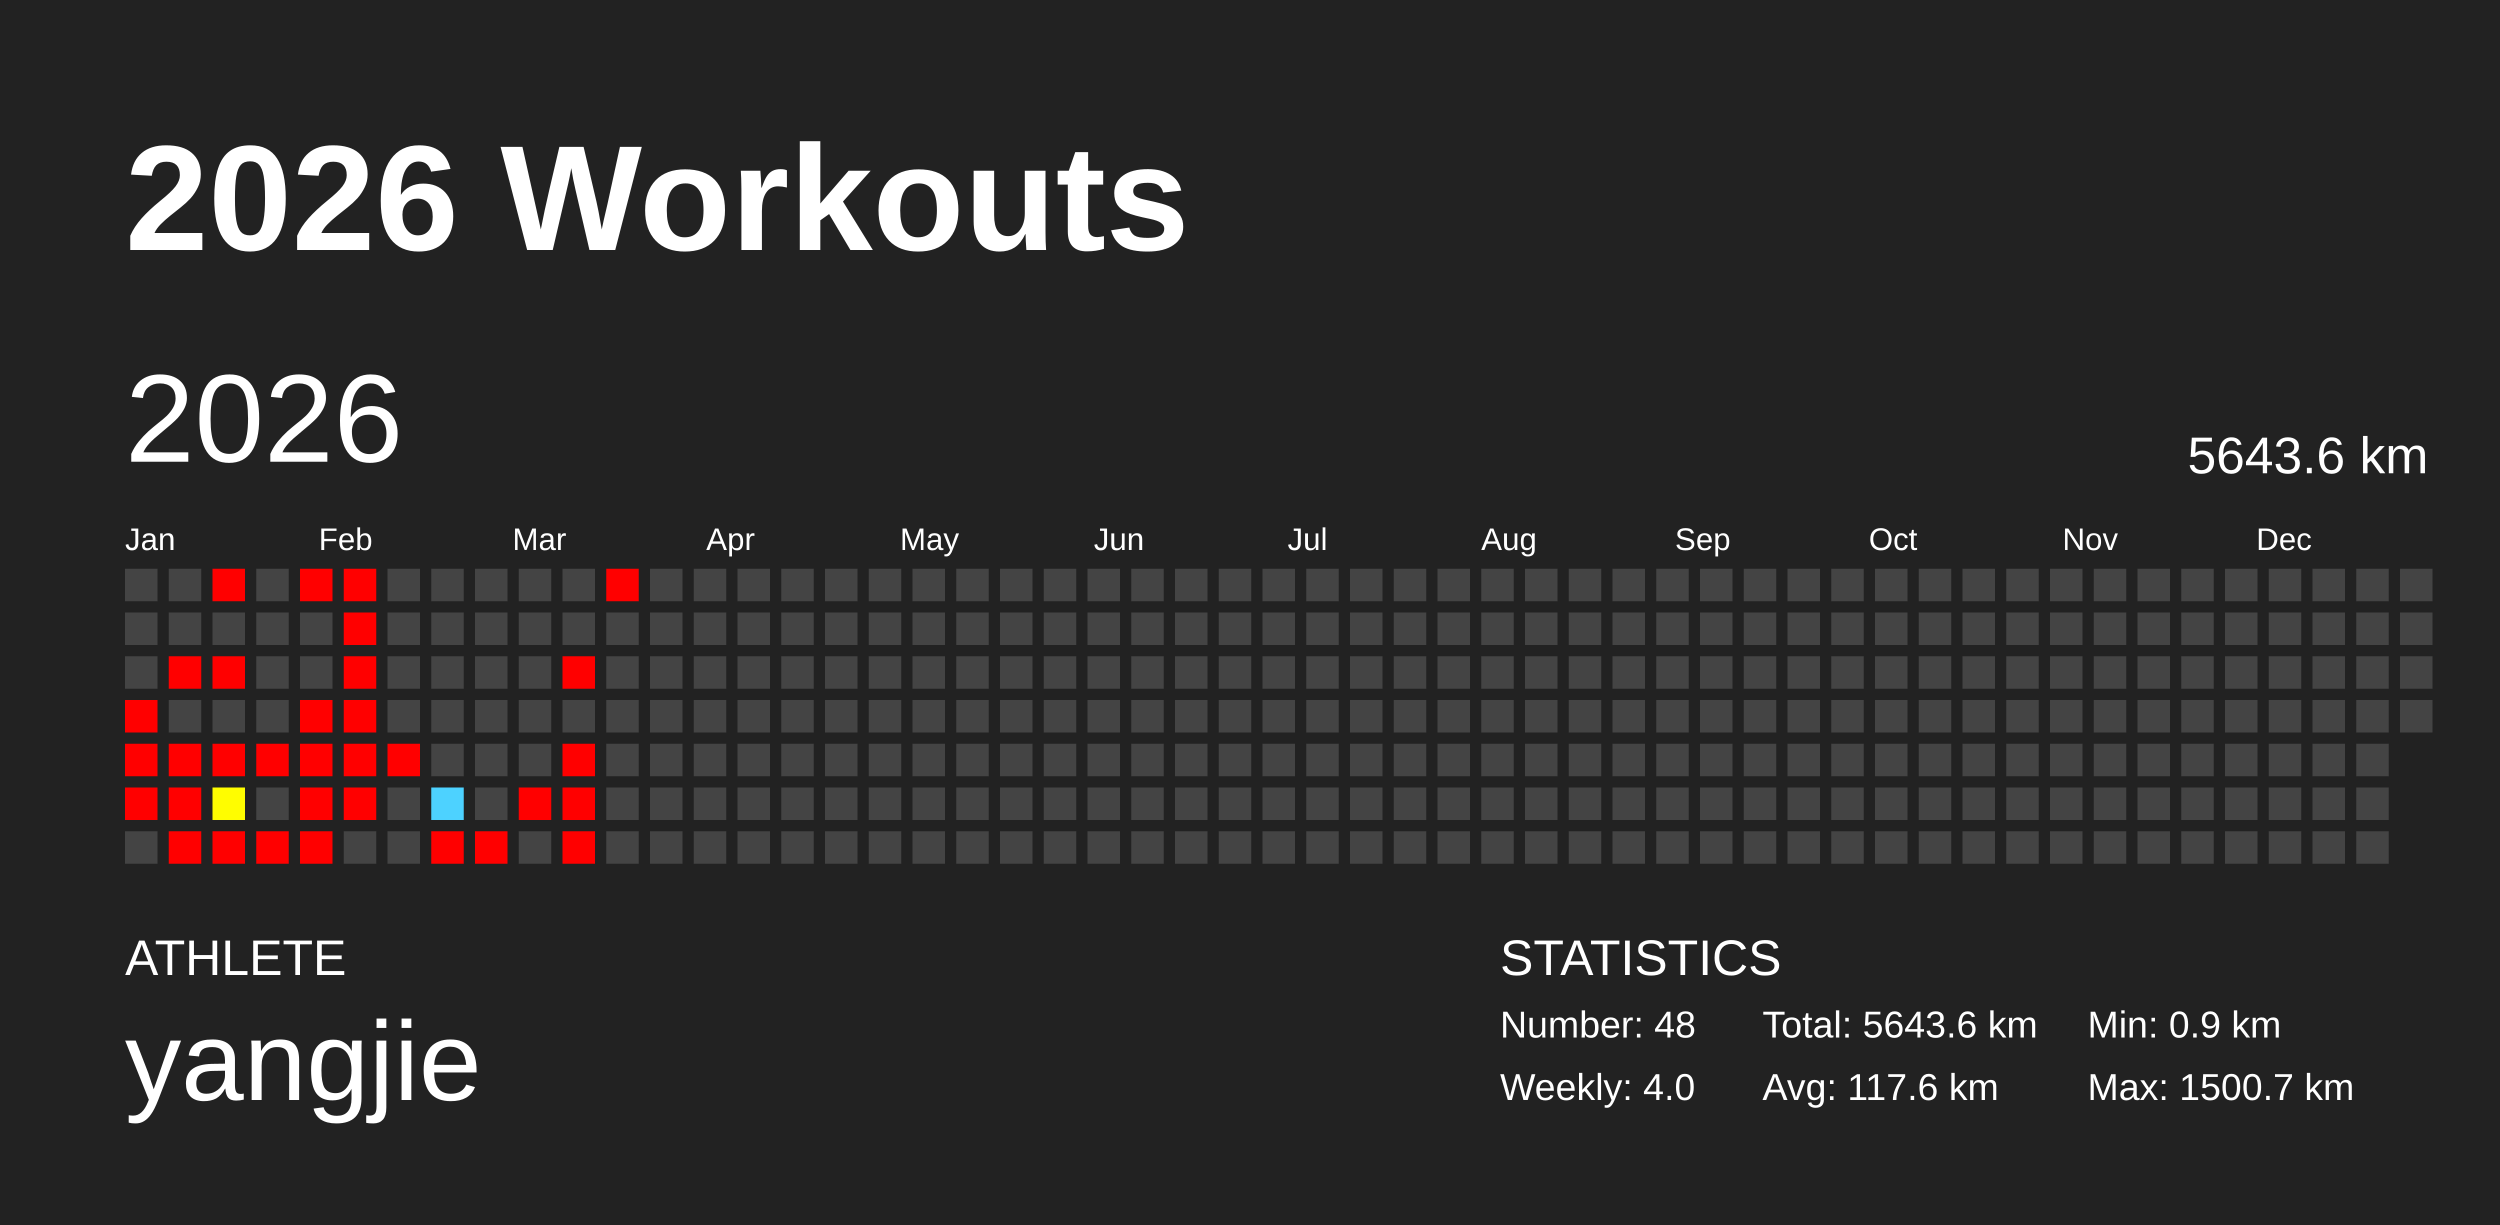
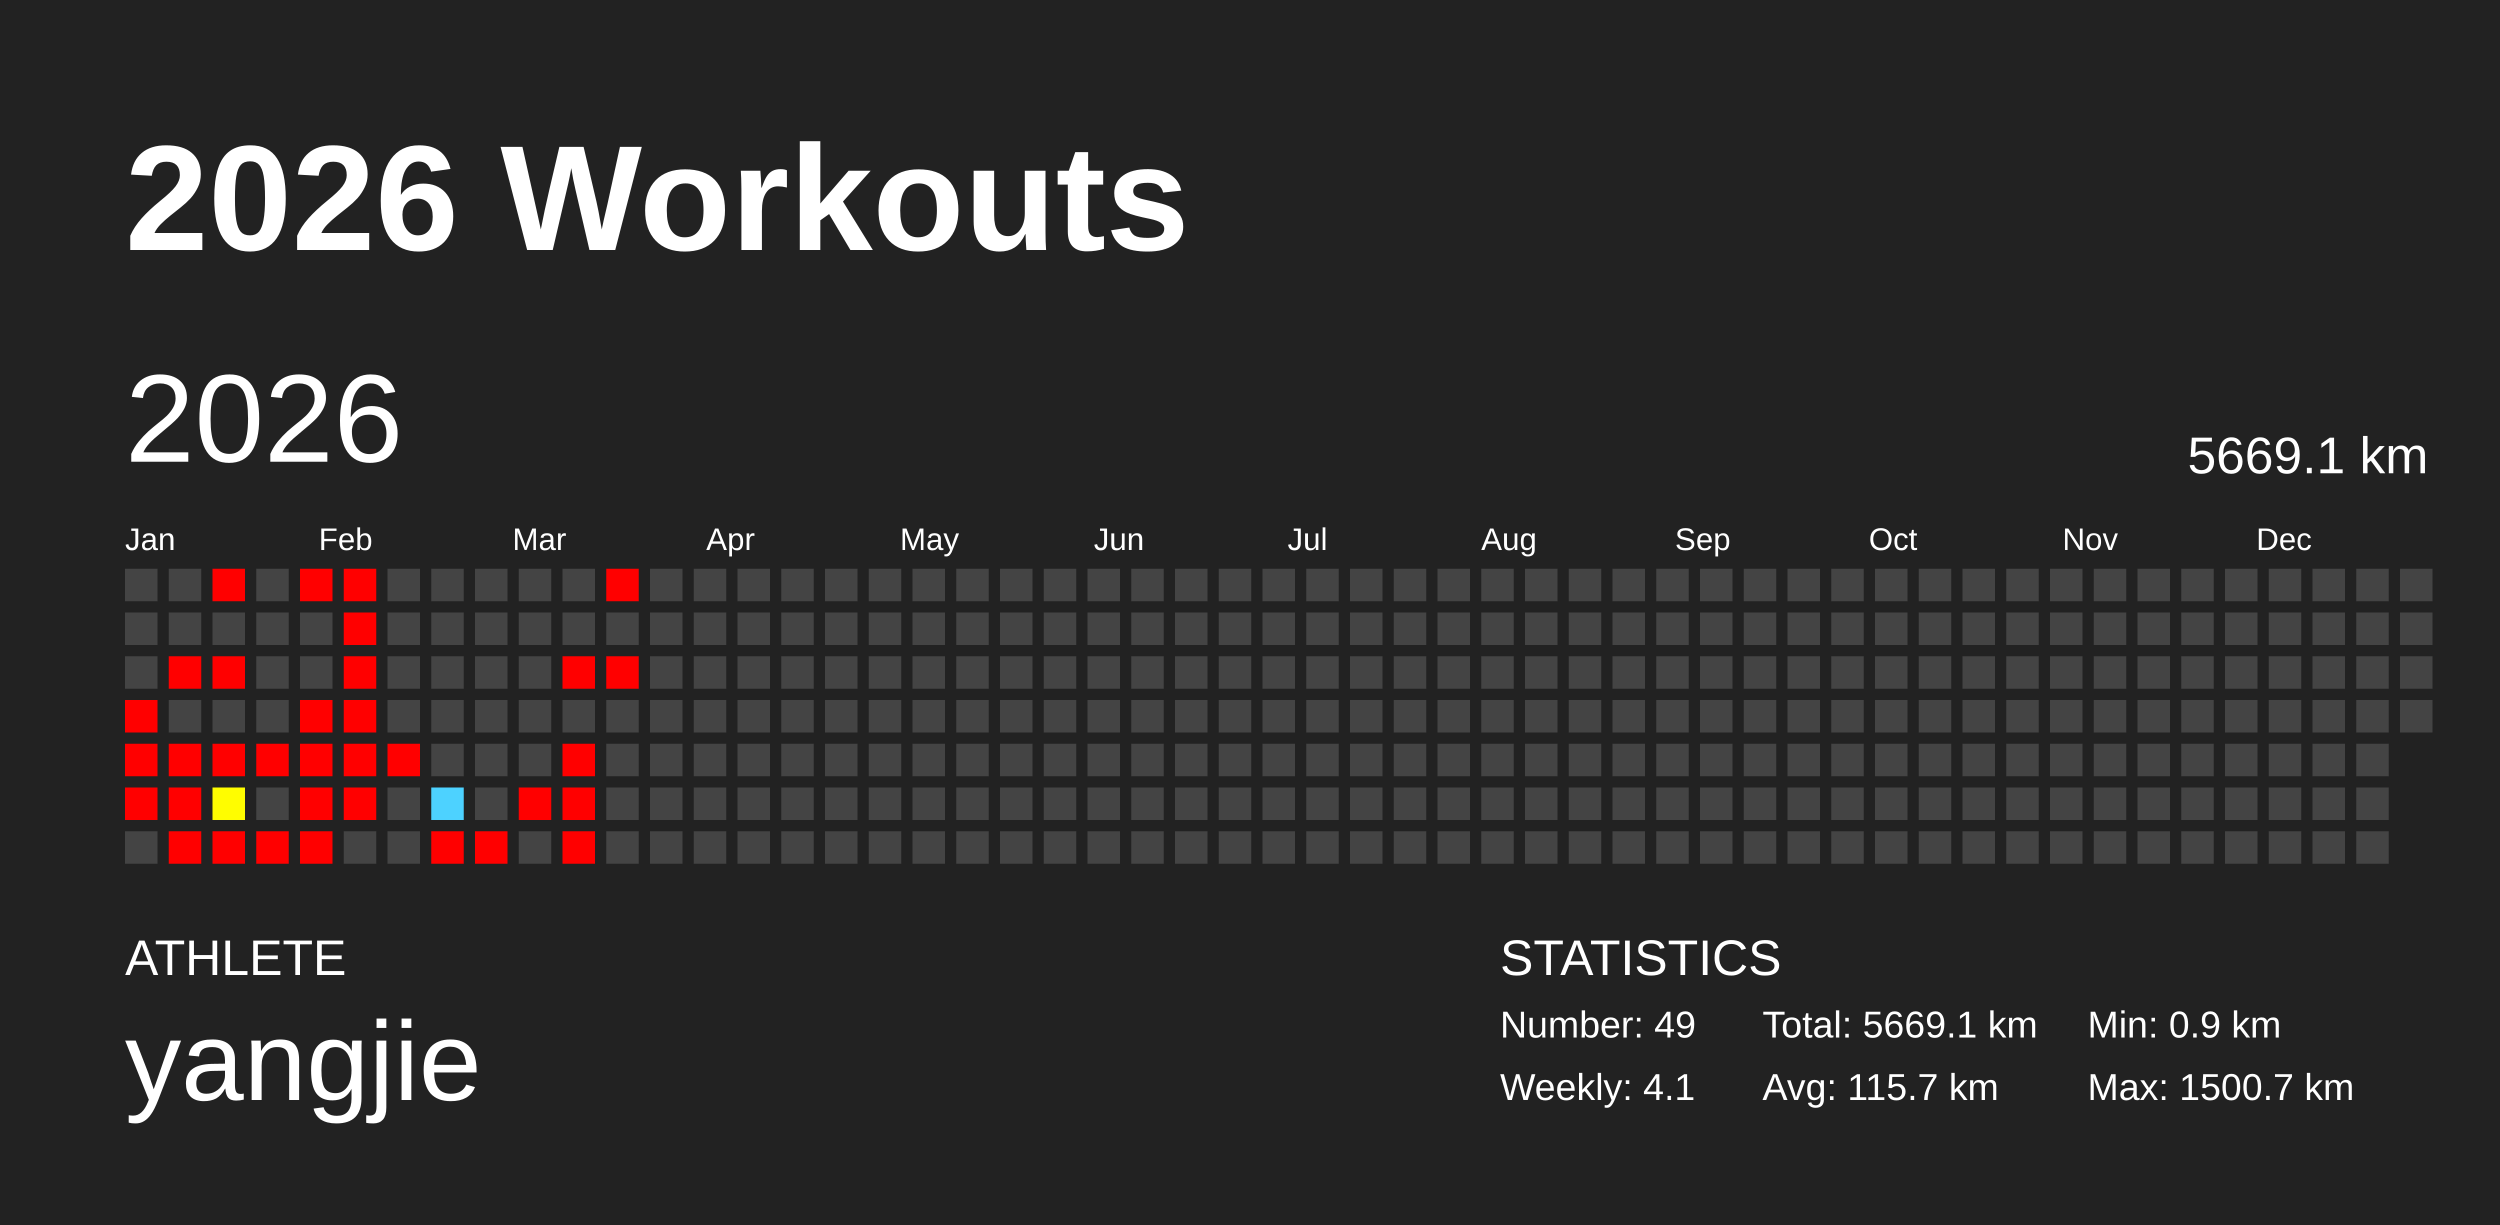
<svg xmlns="http://www.w3.org/2000/svg" baseProfile="full" height="98mm" version="1.1" viewBox="0,0,200,98" width="200mm">
  <defs />
  <rect fill="#222222" height="98" width="200" x="0" y="0" />
  <text fill="#FFFFFF" style="font-size:12px; font-family:Arial; font-weight:bold;" x="10" y="20">2026 Workouts</text>
  <text fill="#FFFFFF" style="font-size:4px; font-family:Arial" x="10" y="78">ATHLETE</text>
  <text fill="#FFFFFF" style="font-size:9px; font-family:Arial" x="10" y="88">yangjie</text>
  <text fill="#FFFFFF" style="font-size:4px; font-family:Arial" x="120" y="78">STATISTICS</text>
-   <text fill="#FFFFFF" style="font-size:3px; font-family:Arial" x="120" y="83">Number: 48</text>
-   <text fill="#FFFFFF" style="font-size:3px; font-family:Arial" x="120" y="88">Weekly: 4.0</text>
-   <text fill="#FFFFFF" style="font-size:3px; font-family:Arial" x="141" y="83">Total: 5643.6 km</text>
-   <text fill="#FFFFFF" style="font-size:3px; font-family:Arial" x="141" y="88">Avg: 117.6 km</text>
+   <text fill="#FFFFFF" style="font-size:3px; font-family:Arial" x="120" y="83">Number: 49</text>
+   <text fill="#FFFFFF" style="font-size:3px; font-family:Arial" x="120" y="88">Weekly: 4.1</text>
+   <text fill="#FFFFFF" style="font-size:3px; font-family:Arial" x="141" y="83">Total: 5669.1 km</text>
+   <text fill="#FFFFFF" style="font-size:3px; font-family:Arial" x="141" y="88">Avg: 115.7 km</text>
  <text fill="#FFFFFF" style="font-size:3px; font-family:Arial" x="167" y="83">Min: 0.9 km</text>
  <text fill="#FFFFFF" style="font-size:3px; font-family:Arial" x="167" y="88">Max: 1500.7 km</text>
  <text dominant-baseline="hanging" fill="#FFFFFF" style="font-size:10.0px; font-family:Arial;" x="10" y="30">2026</text>
-   <text dominant-baseline="hanging" fill="#FFFFFF" style="font-size:4.125px; font-family:Arial;" x="175" y="35">5643.6 km</text>
+   <text dominant-baseline="hanging" fill="#FFFFFF" style="font-size:4.125px; font-family:Arial;" x="175" y="35">5669.1 km</text>
  <text fill="#FFFFFF" style="font-size:2.5px; font-family:Arial" x="10.0" y="44">Jan</text>
  <text fill="#FFFFFF" style="font-size:2.5px; font-family:Arial" x="25.5" y="44">Feb</text>
  <text fill="#FFFFFF" style="font-size:2.5px; font-family:Arial" x="41.0" y="44">Mar</text>
  <text fill="#FFFFFF" style="font-size:2.5px; font-family:Arial" x="56.5" y="44">Apr</text>
  <text fill="#FFFFFF" style="font-size:2.5px; font-family:Arial" x="72.0" y="44">May</text>
  <text fill="#FFFFFF" style="font-size:2.5px; font-family:Arial" x="87.5" y="44">Jun</text>
  <text fill="#FFFFFF" style="font-size:2.5px; font-family:Arial" x="103.0" y="44">Jul</text>
  <text fill="#FFFFFF" style="font-size:2.5px; font-family:Arial" x="118.5" y="44">Aug</text>
  <text fill="#FFFFFF" style="font-size:2.5px; font-family:Arial" x="134.0" y="44">Sep</text>
  <text fill="#FFFFFF" style="font-size:2.5px; font-family:Arial" x="149.5" y="44">Oct</text>
  <text fill="#FFFFFF" style="font-size:2.5px; font-family:Arial" x="165.0" y="44">Nov</text>
  <text fill="#FFFFFF" style="font-size:2.5px; font-family:Arial" x="180.5" y="44">Dec</text>
  <rect fill="#444444" height="2.6" width="2.6" x="10.0" y="45.5" />
  <rect fill="#444444" height="2.6" width="2.6" x="10.0" y="49.0" />
  <rect fill="#444444" height="2.6" width="2.6" x="10.0" y="52.5" />
  <rect fill="red" height="2.6" width="2.6" x="10.0" y="56.0" />
  <rect fill="red" height="2.6" width="2.6" x="10.0" y="59.5" />
  <rect fill="red" height="2.6" width="2.6" x="10.0" y="63.0" />
  <rect fill="#444444" height="2.6" width="2.6" x="10.0" y="66.5" />
  <rect fill="#444444" height="2.6" width="2.6" x="13.5" y="45.5" />
  <rect fill="#444444" height="2.6" width="2.6" x="13.5" y="49.0" />
  <rect fill="red" height="2.6" width="2.6" x="13.5" y="52.5" />
  <rect fill="#444444" height="2.6" width="2.6" x="13.5" y="56.0" />
  <rect fill="red" height="2.6" width="2.6" x="13.5" y="59.5" />
  <rect fill="red" height="2.6" width="2.6" x="13.5" y="63.0" />
  <rect fill="red" height="2.6" width="2.6" x="13.5" y="66.5" />
  <rect fill="red" height="2.6" width="2.6" x="17.0" y="45.5" />
  <rect fill="#444444" height="2.6" width="2.6" x="17.0" y="49.0" />
  <rect fill="red" height="2.6" width="2.6" x="17.0" y="52.5" />
  <rect fill="#444444" height="2.6" width="2.6" x="17.0" y="56.0" />
  <rect fill="red" height="2.6" width="2.6" x="17.0" y="59.5" />
  <rect fill="#fffd00" height="2.6" width="2.6" x="17.0" y="63.0" />
  <rect fill="red" height="2.6" width="2.6" x="17.0" y="66.5" />
  <rect fill="#444444" height="2.6" width="2.6" x="20.5" y="45.5" />
  <rect fill="#444444" height="2.6" width="2.6" x="20.5" y="49.0" />
  <rect fill="#444444" height="2.6" width="2.6" x="20.5" y="52.5" />
  <rect fill="#444444" height="2.6" width="2.6" x="20.5" y="56.0" />
  <rect fill="red" height="2.6" width="2.6" x="20.5" y="59.5" />
  <rect fill="#444444" height="2.6" width="2.6" x="20.5" y="63.0" />
  <rect fill="red" height="2.6" width="2.6" x="20.5" y="66.5" />
  <rect fill="red" height="2.6" width="2.6" x="24.0" y="45.5" />
  <rect fill="#444444" height="2.6" width="2.6" x="24.0" y="49.0" />
  <rect fill="#444444" height="2.6" width="2.6" x="24.0" y="52.5" />
  <rect fill="red" height="2.6" width="2.6" x="24.0" y="56.0" />
  <rect fill="red" height="2.6" width="2.6" x="24.0" y="59.5" />
  <rect fill="red" height="2.6" width="2.6" x="24.0" y="63.0" />
  <rect fill="red" height="2.6" width="2.6" x="24.0" y="66.5" />
  <rect fill="red" height="2.6" width="2.6" x="27.5" y="45.5" />
  <rect fill="red" height="2.6" width="2.6" x="27.5" y="49.0" />
  <rect fill="red" height="2.6" width="2.6" x="27.5" y="52.5" />
  <rect fill="red" height="2.6" width="2.6" x="27.5" y="56.0" />
  <rect fill="red" height="2.6" width="2.6" x="27.5" y="59.5" />
  <rect fill="red" height="2.6" width="2.6" x="27.5" y="63.0" />
  <rect fill="#444444" height="2.6" width="2.6" x="27.5" y="66.5" />
  <rect fill="#444444" height="2.6" width="2.6" x="31.0" y="45.5" />
  <rect fill="#444444" height="2.6" width="2.6" x="31.0" y="49.0" />
  <rect fill="#444444" height="2.6" width="2.6" x="31.0" y="52.5" />
  <rect fill="#444444" height="2.6" width="2.6" x="31.0" y="56.0" />
  <rect fill="red" height="2.6" width="2.6" x="31.0" y="59.5" />
  <rect fill="#444444" height="2.6" width="2.6" x="31.0" y="63.0" />
  <rect fill="#444444" height="2.6" width="2.6" x="31.0" y="66.5" />
  <rect fill="#444444" height="2.6" width="2.6" x="34.5" y="45.5" />
  <rect fill="#444444" height="2.6" width="2.6" x="34.5" y="49.0" />
  <rect fill="#444444" height="2.6" width="2.6" x="34.5" y="52.5" />
  <rect fill="#444444" height="2.6" width="2.6" x="34.5" y="56.0" />
  <rect fill="#444444" height="2.6" width="2.6" x="34.5" y="59.5" />
  <rect fill="#4dd2ff" height="2.6" width="2.6" x="34.5" y="63.0" />
  <rect fill="red" height="2.6" width="2.6" x="34.5" y="66.5" />
  <rect fill="#444444" height="2.6" width="2.6" x="38.0" y="45.5" />
  <rect fill="#444444" height="2.6" width="2.6" x="38.0" y="49.0" />
  <rect fill="#444444" height="2.6" width="2.6" x="38.0" y="52.5" />
  <rect fill="#444444" height="2.6" width="2.6" x="38.0" y="56.0" />
  <rect fill="#444444" height="2.6" width="2.6" x="38.0" y="59.5" />
  <rect fill="#444444" height="2.6" width="2.6" x="38.0" y="63.0" />
  <rect fill="red" height="2.6" width="2.6" x="38.0" y="66.5" />
  <rect fill="#444444" height="2.6" width="2.6" x="41.5" y="45.5" />
  <rect fill="#444444" height="2.6" width="2.6" x="41.5" y="49.0" />
  <rect fill="#444444" height="2.6" width="2.6" x="41.5" y="52.5" />
  <rect fill="#444444" height="2.6" width="2.6" x="41.5" y="56.0" />
  <rect fill="#444444" height="2.6" width="2.6" x="41.5" y="59.5" />
  <rect fill="red" height="2.6" width="2.6" x="41.5" y="63.0" />
  <rect fill="#444444" height="2.6" width="2.6" x="41.5" y="66.5" />
  <rect fill="#444444" height="2.6" width="2.6" x="45.0" y="45.5" />
  <rect fill="#444444" height="2.6" width="2.6" x="45.0" y="49.0" />
  <rect fill="red" height="2.6" width="2.6" x="45.0" y="52.5" />
  <rect fill="#444444" height="2.6" width="2.6" x="45.0" y="56.0" />
  <rect fill="red" height="2.6" width="2.6" x="45.0" y="59.5" />
  <rect fill="red" height="2.6" width="2.6" x="45.0" y="63.0" />
  <rect fill="red" height="2.6" width="2.6" x="45.0" y="66.5" />
  <rect fill="red" height="2.6" width="2.6" x="48.5" y="45.5" />
  <rect fill="#444444" height="2.6" width="2.6" x="48.5" y="49.0" />
-   <rect fill="#444444" height="2.6" width="2.6" x="48.5" y="52.5" />
+   <rect fill="red" height="2.6" width="2.6" x="48.5" y="52.5" />
  <rect fill="#444444" height="2.6" width="2.6" x="48.5" y="56.0" />
  <rect fill="#444444" height="2.6" width="2.6" x="48.5" y="59.5" />
  <rect fill="#444444" height="2.6" width="2.6" x="48.5" y="63.0" />
  <rect fill="#444444" height="2.6" width="2.6" x="48.5" y="66.5" />
  <rect fill="#444444" height="2.6" width="2.6" x="52.0" y="45.5" />
  <rect fill="#444444" height="2.6" width="2.6" x="52.0" y="49.0" />
  <rect fill="#444444" height="2.6" width="2.6" x="52.0" y="52.5" />
  <rect fill="#444444" height="2.6" width="2.6" x="52.0" y="56.0" />
  <rect fill="#444444" height="2.6" width="2.6" x="52.0" y="59.5" />
  <rect fill="#444444" height="2.6" width="2.6" x="52.0" y="63.0" />
  <rect fill="#444444" height="2.6" width="2.6" x="52.0" y="66.5" />
  <rect fill="#444444" height="2.6" width="2.6" x="55.5" y="45.5" />
  <rect fill="#444444" height="2.6" width="2.6" x="55.5" y="49.0" />
  <rect fill="#444444" height="2.6" width="2.6" x="55.5" y="52.5" />
  <rect fill="#444444" height="2.6" width="2.6" x="55.5" y="56.0" />
  <rect fill="#444444" height="2.6" width="2.6" x="55.5" y="59.5" />
  <rect fill="#444444" height="2.6" width="2.6" x="55.5" y="63.0" />
  <rect fill="#444444" height="2.6" width="2.6" x="55.5" y="66.5" />
  <rect fill="#444444" height="2.6" width="2.6" x="59.0" y="45.5" />
  <rect fill="#444444" height="2.6" width="2.6" x="59.0" y="49.0" />
  <rect fill="#444444" height="2.6" width="2.6" x="59.0" y="52.5" />
  <rect fill="#444444" height="2.6" width="2.6" x="59.0" y="56.0" />
  <rect fill="#444444" height="2.6" width="2.6" x="59.0" y="59.5" />
  <rect fill="#444444" height="2.6" width="2.6" x="59.0" y="63.0" />
  <rect fill="#444444" height="2.6" width="2.6" x="59.0" y="66.5" />
  <rect fill="#444444" height="2.6" width="2.6" x="62.5" y="45.5" />
  <rect fill="#444444" height="2.6" width="2.6" x="62.5" y="49.0" />
  <rect fill="#444444" height="2.6" width="2.6" x="62.5" y="52.5" />
  <rect fill="#444444" height="2.6" width="2.6" x="62.5" y="56.0" />
  <rect fill="#444444" height="2.6" width="2.6" x="62.5" y="59.5" />
  <rect fill="#444444" height="2.6" width="2.6" x="62.5" y="63.0" />
  <rect fill="#444444" height="2.6" width="2.6" x="62.5" y="66.5" />
  <rect fill="#444444" height="2.6" width="2.6" x="66.0" y="45.5" />
  <rect fill="#444444" height="2.6" width="2.6" x="66.0" y="49.0" />
  <rect fill="#444444" height="2.6" width="2.6" x="66.0" y="52.5" />
  <rect fill="#444444" height="2.6" width="2.6" x="66.0" y="56.0" />
  <rect fill="#444444" height="2.6" width="2.6" x="66.0" y="59.5" />
  <rect fill="#444444" height="2.6" width="2.6" x="66.0" y="63.0" />
  <rect fill="#444444" height="2.6" width="2.6" x="66.0" y="66.5" />
  <rect fill="#444444" height="2.6" width="2.6" x="69.5" y="45.5" />
  <rect fill="#444444" height="2.6" width="2.6" x="69.5" y="49.0" />
  <rect fill="#444444" height="2.6" width="2.6" x="69.5" y="52.5" />
  <rect fill="#444444" height="2.6" width="2.6" x="69.5" y="56.0" />
  <rect fill="#444444" height="2.6" width="2.6" x="69.5" y="59.5" />
  <rect fill="#444444" height="2.6" width="2.6" x="69.5" y="63.0" />
  <rect fill="#444444" height="2.6" width="2.6" x="69.5" y="66.5" />
  <rect fill="#444444" height="2.6" width="2.6" x="73.0" y="45.5" />
  <rect fill="#444444" height="2.6" width="2.6" x="73.0" y="49.0" />
  <rect fill="#444444" height="2.6" width="2.6" x="73.0" y="52.5" />
  <rect fill="#444444" height="2.6" width="2.6" x="73.0" y="56.0" />
  <rect fill="#444444" height="2.6" width="2.6" x="73.0" y="59.5" />
  <rect fill="#444444" height="2.6" width="2.6" x="73.0" y="63.0" />
  <rect fill="#444444" height="2.6" width="2.6" x="73.0" y="66.5" />
  <rect fill="#444444" height="2.6" width="2.6" x="76.5" y="45.5" />
  <rect fill="#444444" height="2.6" width="2.6" x="76.5" y="49.0" />
  <rect fill="#444444" height="2.6" width="2.6" x="76.5" y="52.5" />
  <rect fill="#444444" height="2.6" width="2.6" x="76.5" y="56.0" />
  <rect fill="#444444" height="2.6" width="2.6" x="76.5" y="59.5" />
  <rect fill="#444444" height="2.6" width="2.6" x="76.5" y="63.0" />
  <rect fill="#444444" height="2.6" width="2.6" x="76.5" y="66.5" />
  <rect fill="#444444" height="2.6" width="2.6" x="80.0" y="45.5" />
  <rect fill="#444444" height="2.6" width="2.6" x="80.0" y="49.0" />
  <rect fill="#444444" height="2.6" width="2.6" x="80.0" y="52.5" />
  <rect fill="#444444" height="2.6" width="2.6" x="80.0" y="56.0" />
  <rect fill="#444444" height="2.6" width="2.6" x="80.0" y="59.5" />
  <rect fill="#444444" height="2.6" width="2.6" x="80.0" y="63.0" />
  <rect fill="#444444" height="2.6" width="2.6" x="80.0" y="66.5" />
  <rect fill="#444444" height="2.6" width="2.6" x="83.5" y="45.5" />
  <rect fill="#444444" height="2.6" width="2.6" x="83.5" y="49.0" />
  <rect fill="#444444" height="2.6" width="2.6" x="83.5" y="52.5" />
  <rect fill="#444444" height="2.6" width="2.6" x="83.5" y="56.0" />
  <rect fill="#444444" height="2.6" width="2.6" x="83.5" y="59.5" />
  <rect fill="#444444" height="2.6" width="2.6" x="83.5" y="63.0" />
  <rect fill="#444444" height="2.6" width="2.6" x="83.5" y="66.5" />
  <rect fill="#444444" height="2.6" width="2.6" x="87.0" y="45.5" />
  <rect fill="#444444" height="2.6" width="2.6" x="87.0" y="49.0" />
  <rect fill="#444444" height="2.6" width="2.6" x="87.0" y="52.5" />
  <rect fill="#444444" height="2.6" width="2.6" x="87.0" y="56.0" />
  <rect fill="#444444" height="2.6" width="2.6" x="87.0" y="59.5" />
  <rect fill="#444444" height="2.6" width="2.6" x="87.0" y="63.0" />
  <rect fill="#444444" height="2.6" width="2.6" x="87.0" y="66.5" />
  <rect fill="#444444" height="2.6" width="2.6" x="90.5" y="45.5" />
  <rect fill="#444444" height="2.6" width="2.6" x="90.5" y="49.0" />
  <rect fill="#444444" height="2.6" width="2.6" x="90.5" y="52.5" />
  <rect fill="#444444" height="2.6" width="2.6" x="90.5" y="56.0" />
  <rect fill="#444444" height="2.6" width="2.6" x="90.5" y="59.5" />
  <rect fill="#444444" height="2.6" width="2.6" x="90.5" y="63.0" />
  <rect fill="#444444" height="2.6" width="2.6" x="90.5" y="66.5" />
  <rect fill="#444444" height="2.6" width="2.6" x="94.0" y="45.5" />
  <rect fill="#444444" height="2.6" width="2.6" x="94.0" y="49.0" />
  <rect fill="#444444" height="2.6" width="2.6" x="94.0" y="52.5" />
  <rect fill="#444444" height="2.6" width="2.6" x="94.0" y="56.0" />
  <rect fill="#444444" height="2.6" width="2.6" x="94.0" y="59.5" />
  <rect fill="#444444" height="2.6" width="2.6" x="94.0" y="63.0" />
  <rect fill="#444444" height="2.6" width="2.6" x="94.0" y="66.5" />
  <rect fill="#444444" height="2.6" width="2.6" x="97.5" y="45.5" />
  <rect fill="#444444" height="2.6" width="2.6" x="97.5" y="49.0" />
  <rect fill="#444444" height="2.6" width="2.6" x="97.5" y="52.5" />
  <rect fill="#444444" height="2.6" width="2.6" x="97.5" y="56.0" />
  <rect fill="#444444" height="2.6" width="2.6" x="97.5" y="59.5" />
  <rect fill="#444444" height="2.6" width="2.6" x="97.5" y="63.0" />
  <rect fill="#444444" height="2.6" width="2.6" x="97.5" y="66.5" />
  <rect fill="#444444" height="2.6" width="2.6" x="101.0" y="45.5" />
  <rect fill="#444444" height="2.6" width="2.6" x="101.0" y="49.0" />
  <rect fill="#444444" height="2.6" width="2.6" x="101.0" y="52.5" />
  <rect fill="#444444" height="2.6" width="2.6" x="101.0" y="56.0" />
  <rect fill="#444444" height="2.6" width="2.6" x="101.0" y="59.5" />
  <rect fill="#444444" height="2.6" width="2.6" x="101.0" y="63.0" />
  <rect fill="#444444" height="2.6" width="2.6" x="101.0" y="66.5" />
  <rect fill="#444444" height="2.6" width="2.6" x="104.5" y="45.5" />
  <rect fill="#444444" height="2.6" width="2.6" x="104.5" y="49.0" />
  <rect fill="#444444" height="2.6" width="2.6" x="104.5" y="52.5" />
  <rect fill="#444444" height="2.6" width="2.6" x="104.5" y="56.0" />
  <rect fill="#444444" height="2.6" width="2.6" x="104.5" y="59.5" />
  <rect fill="#444444" height="2.6" width="2.6" x="104.5" y="63.0" />
  <rect fill="#444444" height="2.6" width="2.6" x="104.5" y="66.5" />
  <rect fill="#444444" height="2.6" width="2.6" x="108.0" y="45.5" />
  <rect fill="#444444" height="2.6" width="2.6" x="108.0" y="49.0" />
  <rect fill="#444444" height="2.6" width="2.6" x="108.0" y="52.5" />
  <rect fill="#444444" height="2.6" width="2.6" x="108.0" y="56.0" />
  <rect fill="#444444" height="2.6" width="2.6" x="108.0" y="59.5" />
  <rect fill="#444444" height="2.6" width="2.6" x="108.0" y="63.0" />
  <rect fill="#444444" height="2.6" width="2.6" x="108.0" y="66.5" />
  <rect fill="#444444" height="2.6" width="2.6" x="111.5" y="45.5" />
  <rect fill="#444444" height="2.6" width="2.6" x="111.5" y="49.0" />
  <rect fill="#444444" height="2.6" width="2.6" x="111.5" y="52.5" />
  <rect fill="#444444" height="2.6" width="2.6" x="111.5" y="56.0" />
  <rect fill="#444444" height="2.6" width="2.6" x="111.5" y="59.5" />
  <rect fill="#444444" height="2.6" width="2.6" x="111.5" y="63.0" />
  <rect fill="#444444" height="2.6" width="2.6" x="111.5" y="66.5" />
  <rect fill="#444444" height="2.6" width="2.6" x="115.0" y="45.5" />
  <rect fill="#444444" height="2.6" width="2.6" x="115.0" y="49.0" />
  <rect fill="#444444" height="2.6" width="2.6" x="115.0" y="52.5" />
  <rect fill="#444444" height="2.6" width="2.6" x="115.0" y="56.0" />
  <rect fill="#444444" height="2.6" width="2.6" x="115.0" y="59.5" />
  <rect fill="#444444" height="2.6" width="2.6" x="115.0" y="63.0" />
  <rect fill="#444444" height="2.6" width="2.6" x="115.0" y="66.5" />
  <rect fill="#444444" height="2.6" width="2.6" x="118.5" y="45.5" />
  <rect fill="#444444" height="2.6" width="2.6" x="118.5" y="49.0" />
  <rect fill="#444444" height="2.6" width="2.6" x="118.5" y="52.5" />
  <rect fill="#444444" height="2.6" width="2.6" x="118.5" y="56.0" />
  <rect fill="#444444" height="2.6" width="2.6" x="118.5" y="59.5" />
  <rect fill="#444444" height="2.6" width="2.6" x="118.5" y="63.0" />
  <rect fill="#444444" height="2.6" width="2.6" x="118.5" y="66.5" />
  <rect fill="#444444" height="2.6" width="2.6" x="122.0" y="45.5" />
  <rect fill="#444444" height="2.6" width="2.6" x="122.0" y="49.0" />
  <rect fill="#444444" height="2.6" width="2.6" x="122.0" y="52.5" />
  <rect fill="#444444" height="2.6" width="2.6" x="122.0" y="56.0" />
  <rect fill="#444444" height="2.6" width="2.6" x="122.0" y="59.5" />
  <rect fill="#444444" height="2.6" width="2.6" x="122.0" y="63.0" />
  <rect fill="#444444" height="2.6" width="2.6" x="122.0" y="66.5" />
  <rect fill="#444444" height="2.6" width="2.6" x="125.5" y="45.5" />
  <rect fill="#444444" height="2.6" width="2.6" x="125.5" y="49.0" />
  <rect fill="#444444" height="2.6" width="2.6" x="125.5" y="52.5" />
  <rect fill="#444444" height="2.6" width="2.6" x="125.5" y="56.0" />
  <rect fill="#444444" height="2.6" width="2.6" x="125.5" y="59.5" />
  <rect fill="#444444" height="2.6" width="2.6" x="125.5" y="63.0" />
  <rect fill="#444444" height="2.6" width="2.6" x="125.5" y="66.5" />
  <rect fill="#444444" height="2.6" width="2.6" x="129.0" y="45.5" />
  <rect fill="#444444" height="2.6" width="2.6" x="129.0" y="49.0" />
  <rect fill="#444444" height="2.6" width="2.6" x="129.0" y="52.5" />
  <rect fill="#444444" height="2.6" width="2.6" x="129.0" y="56.0" />
  <rect fill="#444444" height="2.6" width="2.6" x="129.0" y="59.5" />
  <rect fill="#444444" height="2.6" width="2.6" x="129.0" y="63.0" />
  <rect fill="#444444" height="2.6" width="2.6" x="129.0" y="66.5" />
  <rect fill="#444444" height="2.6" width="2.6" x="132.5" y="45.5" />
  <rect fill="#444444" height="2.6" width="2.6" x="132.5" y="49.0" />
  <rect fill="#444444" height="2.6" width="2.6" x="132.5" y="52.5" />
  <rect fill="#444444" height="2.6" width="2.6" x="132.5" y="56.0" />
  <rect fill="#444444" height="2.6" width="2.6" x="132.5" y="59.5" />
  <rect fill="#444444" height="2.6" width="2.6" x="132.5" y="63.0" />
  <rect fill="#444444" height="2.6" width="2.6" x="132.5" y="66.5" />
  <rect fill="#444444" height="2.6" width="2.6" x="136.0" y="45.5" />
  <rect fill="#444444" height="2.6" width="2.6" x="136.0" y="49.0" />
  <rect fill="#444444" height="2.6" width="2.6" x="136.0" y="52.5" />
  <rect fill="#444444" height="2.6" width="2.6" x="136.0" y="56.0" />
  <rect fill="#444444" height="2.6" width="2.6" x="136.0" y="59.5" />
  <rect fill="#444444" height="2.6" width="2.6" x="136.0" y="63.0" />
  <rect fill="#444444" height="2.6" width="2.6" x="136.0" y="66.5" />
  <rect fill="#444444" height="2.6" width="2.6" x="139.5" y="45.5" />
  <rect fill="#444444" height="2.6" width="2.6" x="139.5" y="49.0" />
  <rect fill="#444444" height="2.6" width="2.6" x="139.5" y="52.5" />
  <rect fill="#444444" height="2.6" width="2.6" x="139.5" y="56.0" />
  <rect fill="#444444" height="2.6" width="2.6" x="139.5" y="59.5" />
  <rect fill="#444444" height="2.6" width="2.6" x="139.5" y="63.0" />
  <rect fill="#444444" height="2.6" width="2.6" x="139.5" y="66.5" />
  <rect fill="#444444" height="2.6" width="2.6" x="143.0" y="45.5" />
  <rect fill="#444444" height="2.6" width="2.6" x="143.0" y="49.0" />
  <rect fill="#444444" height="2.6" width="2.6" x="143.0" y="52.5" />
  <rect fill="#444444" height="2.6" width="2.6" x="143.0" y="56.0" />
  <rect fill="#444444" height="2.6" width="2.6" x="143.0" y="59.5" />
  <rect fill="#444444" height="2.6" width="2.6" x="143.0" y="63.0" />
  <rect fill="#444444" height="2.6" width="2.6" x="143.0" y="66.5" />
  <rect fill="#444444" height="2.6" width="2.6" x="146.5" y="45.5" />
  <rect fill="#444444" height="2.6" width="2.6" x="146.5" y="49.0" />
  <rect fill="#444444" height="2.6" width="2.6" x="146.5" y="52.5" />
  <rect fill="#444444" height="2.6" width="2.6" x="146.5" y="56.0" />
  <rect fill="#444444" height="2.6" width="2.6" x="146.5" y="59.5" />
  <rect fill="#444444" height="2.6" width="2.6" x="146.5" y="63.0" />
  <rect fill="#444444" height="2.6" width="2.6" x="146.5" y="66.5" />
  <rect fill="#444444" height="2.6" width="2.6" x="150.0" y="45.5" />
  <rect fill="#444444" height="2.6" width="2.6" x="150.0" y="49.0" />
  <rect fill="#444444" height="2.6" width="2.6" x="150.0" y="52.5" />
  <rect fill="#444444" height="2.6" width="2.6" x="150.0" y="56.0" />
  <rect fill="#444444" height="2.6" width="2.6" x="150.0" y="59.5" />
  <rect fill="#444444" height="2.6" width="2.6" x="150.0" y="63.0" />
  <rect fill="#444444" height="2.6" width="2.6" x="150.0" y="66.5" />
  <rect fill="#444444" height="2.6" width="2.6" x="153.5" y="45.5" />
  <rect fill="#444444" height="2.6" width="2.6" x="153.5" y="49.0" />
  <rect fill="#444444" height="2.6" width="2.6" x="153.5" y="52.5" />
  <rect fill="#444444" height="2.6" width="2.6" x="153.5" y="56.0" />
  <rect fill="#444444" height="2.6" width="2.6" x="153.5" y="59.5" />
  <rect fill="#444444" height="2.6" width="2.6" x="153.5" y="63.0" />
  <rect fill="#444444" height="2.6" width="2.6" x="153.5" y="66.5" />
  <rect fill="#444444" height="2.6" width="2.6" x="157.0" y="45.5" />
  <rect fill="#444444" height="2.6" width="2.6" x="157.0" y="49.0" />
  <rect fill="#444444" height="2.6" width="2.6" x="157.0" y="52.5" />
  <rect fill="#444444" height="2.6" width="2.6" x="157.0" y="56.0" />
  <rect fill="#444444" height="2.6" width="2.6" x="157.0" y="59.5" />
  <rect fill="#444444" height="2.6" width="2.6" x="157.0" y="63.0" />
  <rect fill="#444444" height="2.6" width="2.6" x="157.0" y="66.5" />
  <rect fill="#444444" height="2.6" width="2.6" x="160.5" y="45.5" />
  <rect fill="#444444" height="2.6" width="2.6" x="160.5" y="49.0" />
  <rect fill="#444444" height="2.6" width="2.6" x="160.5" y="52.5" />
  <rect fill="#444444" height="2.6" width="2.6" x="160.5" y="56.0" />
  <rect fill="#444444" height="2.6" width="2.6" x="160.5" y="59.5" />
  <rect fill="#444444" height="2.6" width="2.6" x="160.5" y="63.0" />
  <rect fill="#444444" height="2.6" width="2.6" x="160.5" y="66.5" />
  <rect fill="#444444" height="2.6" width="2.6" x="164.0" y="45.5" />
  <rect fill="#444444" height="2.6" width="2.6" x="164.0" y="49.0" />
  <rect fill="#444444" height="2.6" width="2.6" x="164.0" y="52.5" />
  <rect fill="#444444" height="2.6" width="2.6" x="164.0" y="56.0" />
  <rect fill="#444444" height="2.6" width="2.6" x="164.0" y="59.5" />
  <rect fill="#444444" height="2.6" width="2.6" x="164.0" y="63.0" />
  <rect fill="#444444" height="2.6" width="2.6" x="164.0" y="66.5" />
  <rect fill="#444444" height="2.6" width="2.6" x="167.5" y="45.5" />
  <rect fill="#444444" height="2.6" width="2.6" x="167.5" y="49.0" />
  <rect fill="#444444" height="2.6" width="2.6" x="167.5" y="52.5" />
  <rect fill="#444444" height="2.6" width="2.6" x="167.5" y="56.0" />
  <rect fill="#444444" height="2.6" width="2.6" x="167.5" y="59.5" />
  <rect fill="#444444" height="2.6" width="2.6" x="167.5" y="63.0" />
  <rect fill="#444444" height="2.6" width="2.6" x="167.5" y="66.5" />
  <rect fill="#444444" height="2.6" width="2.6" x="171.0" y="45.5" />
  <rect fill="#444444" height="2.6" width="2.6" x="171.0" y="49.0" />
  <rect fill="#444444" height="2.6" width="2.6" x="171.0" y="52.5" />
  <rect fill="#444444" height="2.6" width="2.6" x="171.0" y="56.0" />
  <rect fill="#444444" height="2.6" width="2.6" x="171.0" y="59.5" />
  <rect fill="#444444" height="2.6" width="2.6" x="171.0" y="63.0" />
  <rect fill="#444444" height="2.6" width="2.6" x="171.0" y="66.5" />
  <rect fill="#444444" height="2.6" width="2.6" x="174.5" y="45.5" />
  <rect fill="#444444" height="2.6" width="2.6" x="174.5" y="49.0" />
  <rect fill="#444444" height="2.6" width="2.6" x="174.5" y="52.5" />
  <rect fill="#444444" height="2.6" width="2.6" x="174.5" y="56.0" />
  <rect fill="#444444" height="2.6" width="2.6" x="174.5" y="59.5" />
  <rect fill="#444444" height="2.6" width="2.6" x="174.5" y="63.0" />
  <rect fill="#444444" height="2.6" width="2.6" x="174.5" y="66.5" />
  <rect fill="#444444" height="2.6" width="2.6" x="178.0" y="45.5" />
  <rect fill="#444444" height="2.6" width="2.6" x="178.0" y="49.0" />
  <rect fill="#444444" height="2.6" width="2.6" x="178.0" y="52.5" />
  <rect fill="#444444" height="2.6" width="2.6" x="178.0" y="56.0" />
  <rect fill="#444444" height="2.6" width="2.6" x="178.0" y="59.5" />
  <rect fill="#444444" height="2.6" width="2.6" x="178.0" y="63.0" />
  <rect fill="#444444" height="2.6" width="2.6" x="178.0" y="66.5" />
  <rect fill="#444444" height="2.6" width="2.6" x="181.5" y="45.5" />
  <rect fill="#444444" height="2.6" width="2.6" x="181.5" y="49.0" />
  <rect fill="#444444" height="2.6" width="2.6" x="181.5" y="52.5" />
  <rect fill="#444444" height="2.6" width="2.6" x="181.5" y="56.0" />
  <rect fill="#444444" height="2.6" width="2.6" x="181.5" y="59.5" />
  <rect fill="#444444" height="2.6" width="2.6" x="181.5" y="63.0" />
  <rect fill="#444444" height="2.6" width="2.6" x="181.5" y="66.5" />
  <rect fill="#444444" height="2.6" width="2.6" x="185.0" y="45.5" />
  <rect fill="#444444" height="2.6" width="2.6" x="185.0" y="49.0" />
  <rect fill="#444444" height="2.6" width="2.6" x="185.0" y="52.5" />
  <rect fill="#444444" height="2.6" width="2.6" x="185.0" y="56.0" />
  <rect fill="#444444" height="2.6" width="2.6" x="185.0" y="59.5" />
  <rect fill="#444444" height="2.6" width="2.6" x="185.0" y="63.0" />
  <rect fill="#444444" height="2.6" width="2.6" x="185.0" y="66.5" />
  <rect fill="#444444" height="2.6" width="2.6" x="188.5" y="45.5" />
  <rect fill="#444444" height="2.6" width="2.6" x="188.5" y="49.0" />
  <rect fill="#444444" height="2.6" width="2.6" x="188.5" y="52.5" />
  <rect fill="#444444" height="2.6" width="2.6" x="188.5" y="56.0" />
  <rect fill="#444444" height="2.6" width="2.6" x="188.5" y="59.5" />
  <rect fill="#444444" height="2.6" width="2.6" x="188.5" y="63.0" />
  <rect fill="#444444" height="2.6" width="2.6" x="188.5" y="66.5" />
  <rect fill="#444444" height="2.6" width="2.6" x="192.0" y="45.5" />
  <rect fill="#444444" height="2.6" width="2.6" x="192.0" y="49.0" />
  <rect fill="#444444" height="2.6" width="2.6" x="192.0" y="52.5" />
  <rect fill="#444444" height="2.6" width="2.6" x="192.0" y="56.0" />
</svg>
